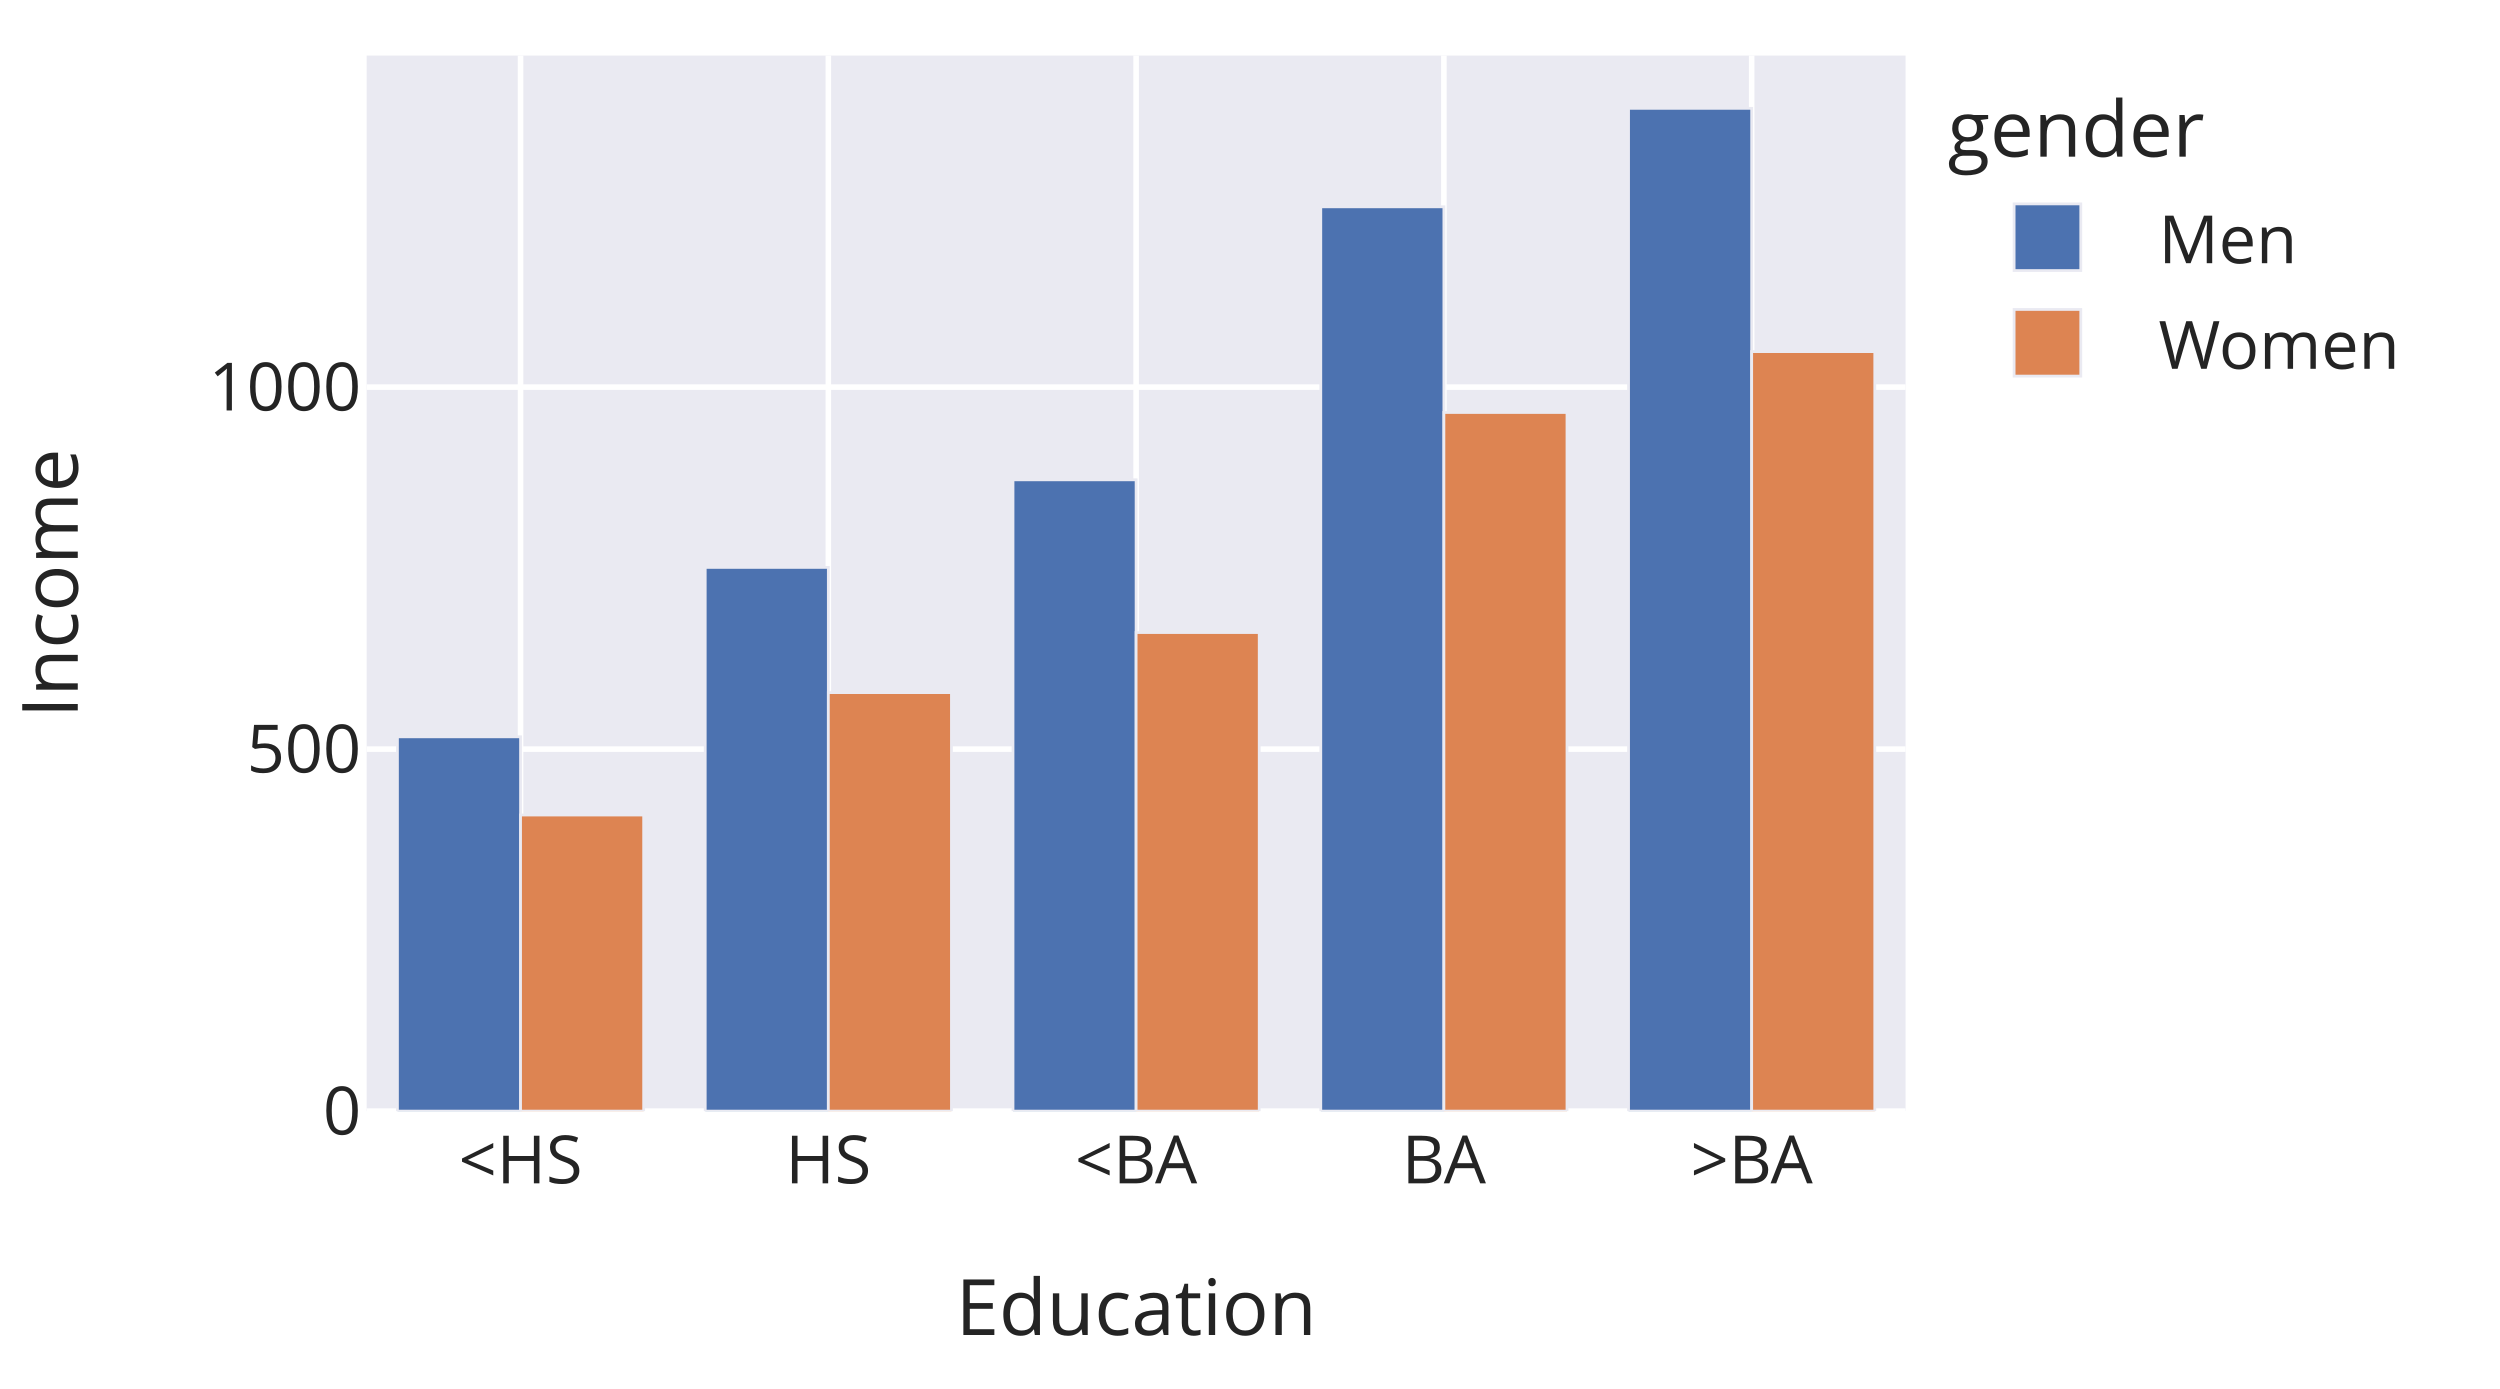
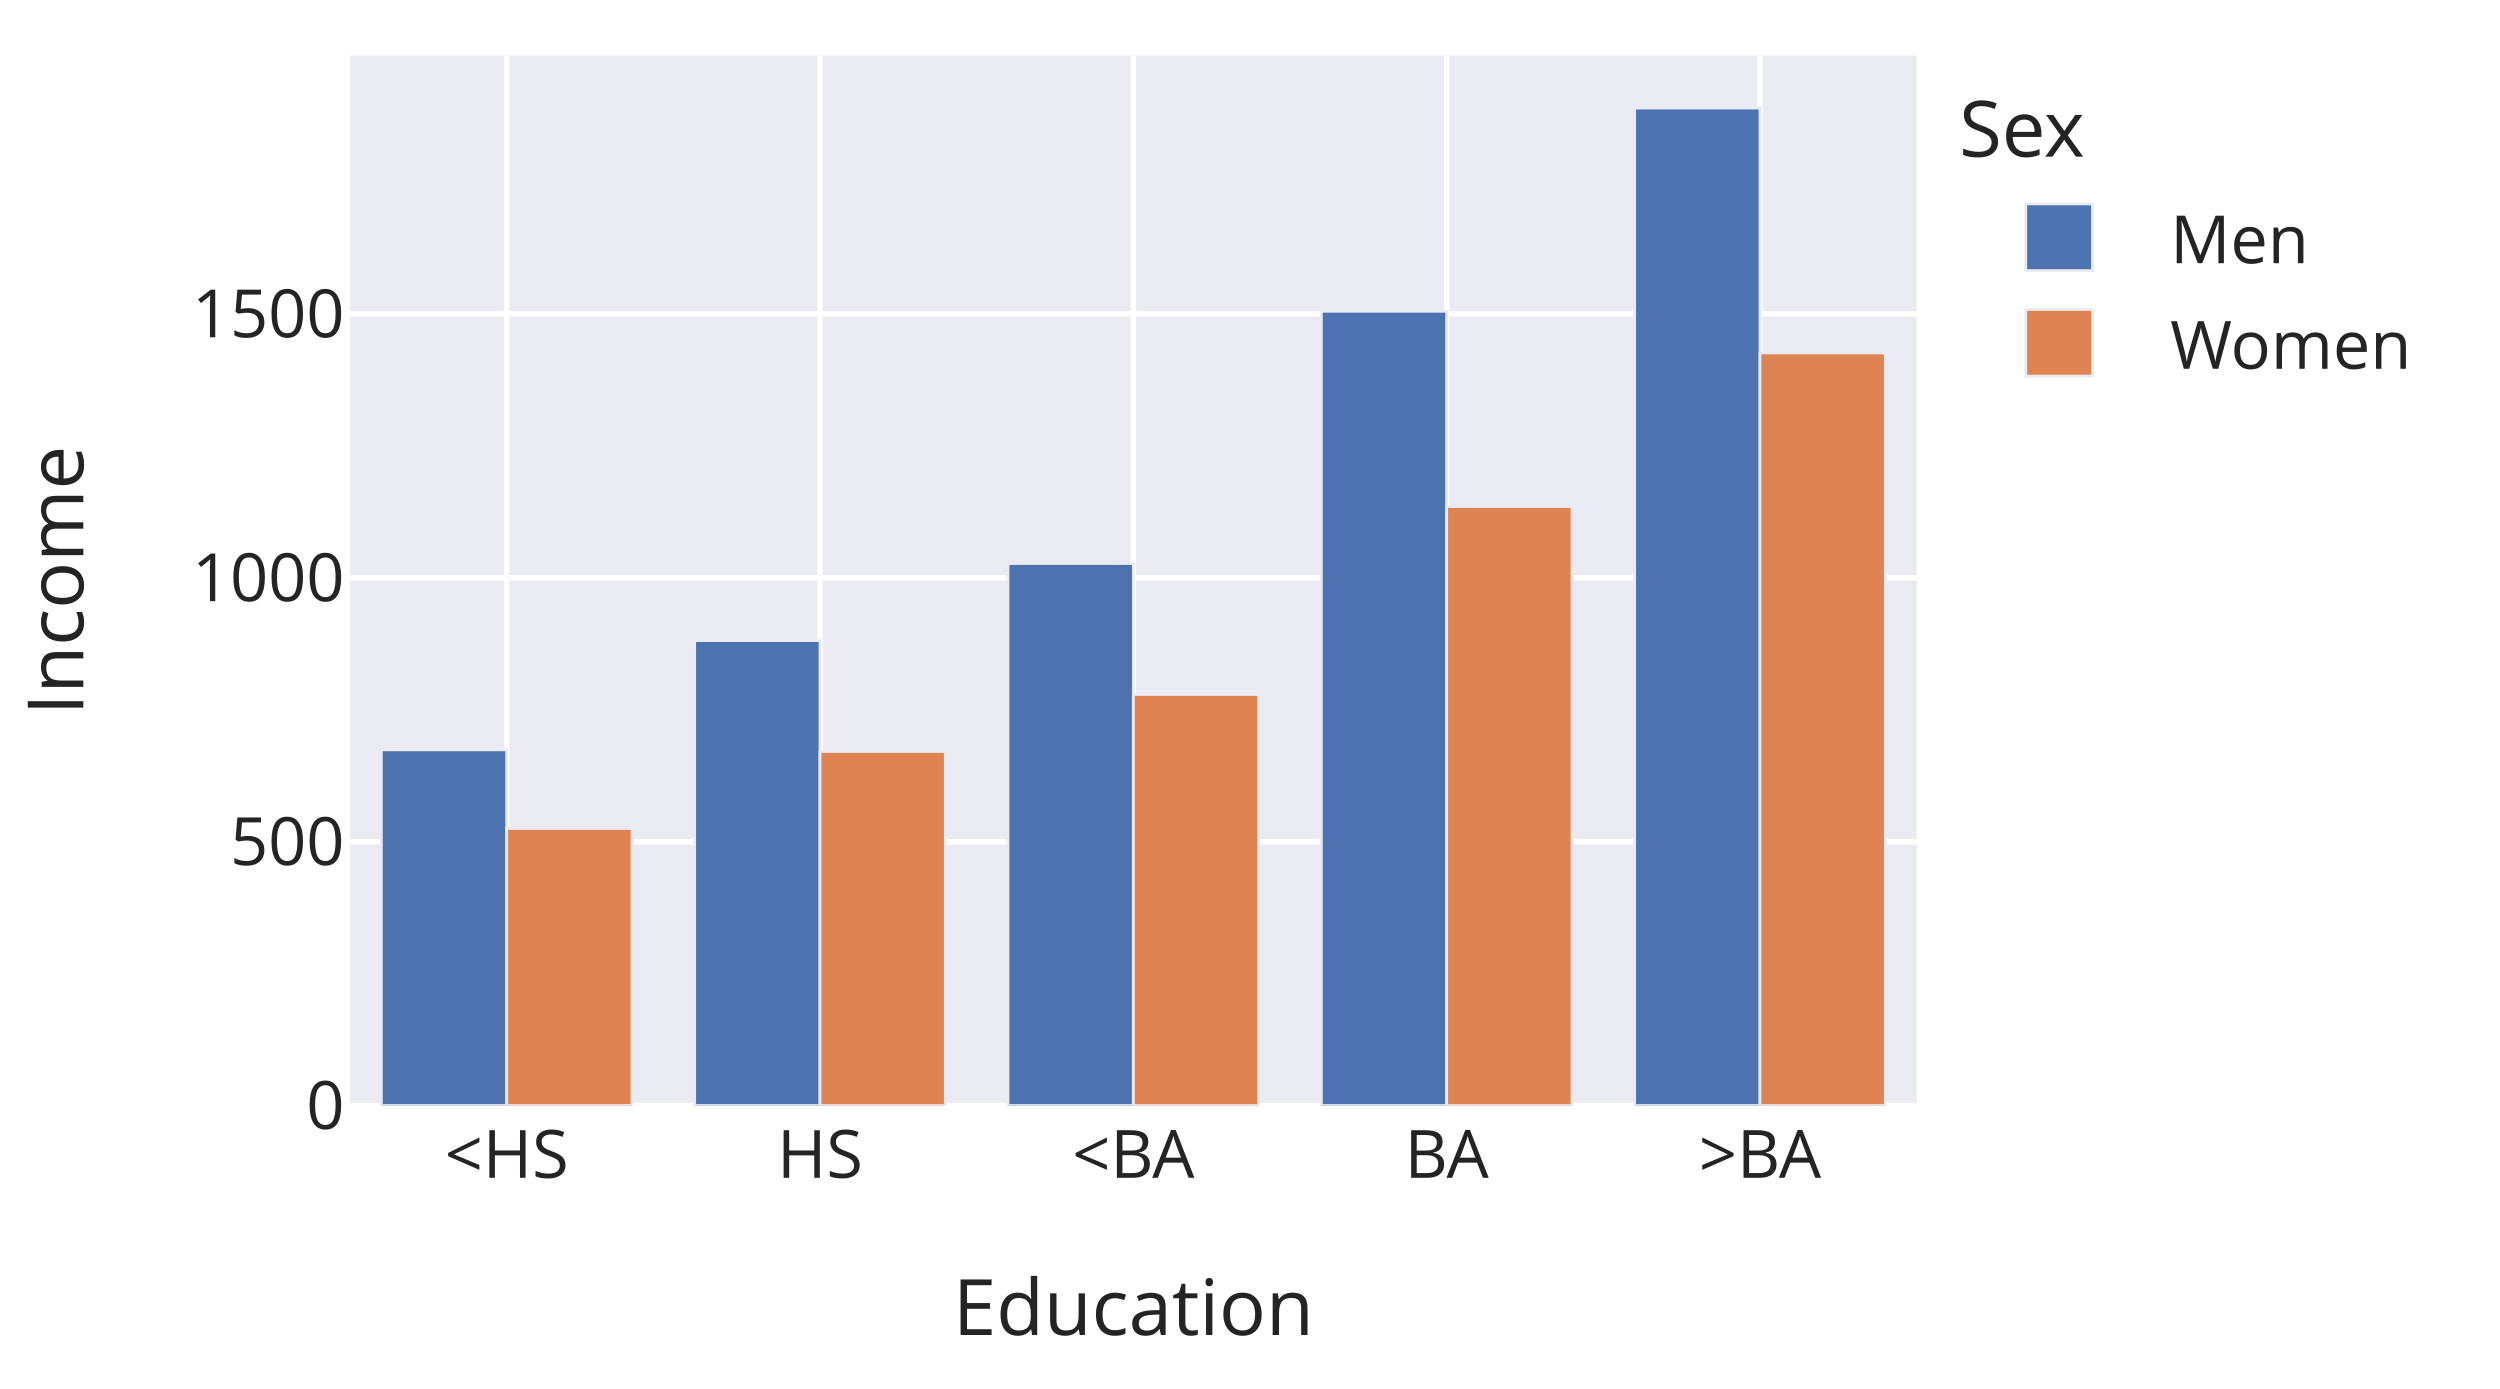
<svg xmlns="http://www.w3.org/2000/svg" class="main-svg" width="450" height="250" style="" viewBox="0 0 450 250">
  <rect x="0" y="0" width="450" height="250" style="fill: rgb(255, 255, 255); fill-opacity: 1;" />
-   <defs id="defs-91a241">
+   <defs id="defs-a7a8b3">
    <g class="clips">
-       <clipPath id="clip91a241xyplot" class="plotclip">
-         <rect width="277" height="190" />
-       </clipPath>
-       <clipPath class="axesclip" id="clip91a241x">
-         <rect x="66" y="0" width="277" height="250" />
-       </clipPath>
-       <clipPath class="axesclip" id="clip91a241y">
-         <rect x="0" y="10" width="450" height="190" />
-       </clipPath>
-       <clipPath class="axesclip" id="clip91a241xy">
-         <rect x="66" y="10" width="277" height="190" />
+       <clipPath id="clipa7a8b3xyplot" class="plotclip">
+         <rect width="282" height="189" />
+       </clipPath>
+       <clipPath class="axesclip" id="clipa7a8b3x">
+         <rect x="63" y="0" width="282" height="250" />
+       </clipPath>
+       <clipPath class="axesclip" id="clipa7a8b3y">
+         <rect x="0" y="10" width="450" height="189" />
+       </clipPath>
+       <clipPath class="axesclip" id="clipa7a8b3xy">
+         <rect x="63" y="10" width="282" height="189" />
      </clipPath>
    </g>
    <g class="gradients" />
    <g class="patterns" />
  </defs>
  <g class="bglayer">
-     <rect class="bg" x="66" y="10" width="277" height="190" style="fill: rgb(234, 234, 242); fill-opacity: 1; stroke-width: 0;" />
+     <rect class="bg" x="63" y="10" width="282" height="189" style="fill: rgb(234, 234, 242); fill-opacity: 1; stroke-width: 0;" />
  </g>
  <g class="layer-below">
    <g class="imagelayer" />
    <g class="shapelayer" />
  </g>
  <g class="cartesianlayer">
    <g class="subplot xy">
      <g class="layer-subplot">
        <g class="shapelayer" />
        <g class="imagelayer" />
      </g>
      <g class="gridlayer">
        <g class="x">
-           <path class="xgrid crisp" transform="translate(93.7,0)" d="M0,10v190" style="stroke: rgb(255, 255, 255); stroke-opacity: 1; stroke-width: 1px;" />
-           <path class="xgrid crisp" transform="translate(149.1,0)" d="M0,10v190" style="stroke: rgb(255, 255, 255); stroke-opacity: 1; stroke-width: 1px;" />
-           <path class="xgrid crisp" transform="translate(204.5,0)" d="M0,10v190" style="stroke: rgb(255, 255, 255); stroke-opacity: 1; stroke-width: 1px;" />
-           <path class="xgrid crisp" transform="translate(259.9,0)" d="M0,10v190" style="stroke: rgb(255, 255, 255); stroke-opacity: 1; stroke-width: 1px;" />
-           <path class="xgrid crisp" transform="translate(315.3,0)" d="M0,10v190" style="stroke: rgb(255, 255, 255); stroke-opacity: 1; stroke-width: 1px;" />
+           <path class="xgrid crisp" transform="translate(91.2,0)" d="M0,10v189" style="stroke: rgb(255, 255, 255); stroke-opacity: 1; stroke-width: 1px;" />
+           <path class="xgrid crisp" transform="translate(147.6,0)" d="M0,10v189" style="stroke: rgb(255, 255, 255); stroke-opacity: 1; stroke-width: 1px;" />
+           <path class="xgrid crisp" transform="translate(204,0)" d="M0,10v189" style="stroke: rgb(255, 255, 255); stroke-opacity: 1; stroke-width: 1px;" />
+           <path class="xgrid crisp" transform="translate(260.4,0)" d="M0,10v189" style="stroke: rgb(255, 255, 255); stroke-opacity: 1; stroke-width: 1px;" />
+           <path class="xgrid crisp" transform="translate(316.8,0)" d="M0,10v189" style="stroke: rgb(255, 255, 255); stroke-opacity: 1; stroke-width: 1px;" />
        </g>
        <g class="y">
-           <path class="ygrid crisp" transform="translate(0,134.84)" d="M66,0h277" style="stroke: rgb(255, 255, 255); stroke-opacity: 1; stroke-width: 1px;" />
-           <path class="ygrid crisp" transform="translate(0,69.68)" d="M66,0h277" style="stroke: rgb(255, 255, 255); stroke-opacity: 1; stroke-width: 1px;" />
+           <path class="ygrid crisp" transform="translate(0,151.5)" d="M63,0h282" style="stroke: rgb(255, 255, 255); stroke-opacity: 1; stroke-width: 1px;" />
+           <path class="ygrid crisp" transform="translate(0,104)" d="M63,0h282" style="stroke: rgb(255, 255, 255); stroke-opacity: 1; stroke-width: 1px;" />
+           <path class="ygrid crisp" transform="translate(0,56.5)" d="M63,0h282" style="stroke: rgb(255, 255, 255); stroke-opacity: 1; stroke-width: 1px;" />
        </g>
      </g>
      <g class="zerolinelayer">
-         <path class="yzl zl crisp" transform="translate(0,200)" d="M66,0h277" style="stroke: rgb(255, 255, 255); stroke-opacity: 1; stroke-width: 1px;" />
+         <path class="yzl zl crisp" transform="translate(0,199)" d="M63,0h282" style="stroke: rgb(255, 255, 255); stroke-opacity: 1; stroke-width: 1px;" />
      </g>
      <path class="xlines-below" />
      <path class="ylines-below" />
      <g class="overlines-below" />
      <g class="xaxislayer-below" />
      <g class="yaxislayer-below" />
      <g class="overaxes-below" />
-       <g class="plot" transform="translate(66,10)" clip-path="url(#clip91a241xyplot)">
+       <g class="plot" transform="translate(63,10)" clip-path="url(#clipa7a8b3xyplot)">
        <g class="barlayer mlayer">
          <g class="trace bars" style="opacity: 1;">
            <g class="points">
              <g class="point">
-                 <path d="M5.54,190V122.62H27.7V190Z" style="vector-effect: non-scaling-stroke; opacity: 1; stroke-width: 0.5px; fill: rgb(76, 114, 176); fill-opacity: 1; stroke: rgb(234, 234, 242); stroke-opacity: 1;" />
-               </g>
-               <g class="point">
-                 <path d="M60.94,190V92.13H83.1V190Z" style="vector-effect: non-scaling-stroke; opacity: 1; stroke-width: 0.5px; fill: rgb(76, 114, 176); fill-opacity: 1; stroke: rgb(234, 234, 242); stroke-opacity: 1;" />
-               </g>
-               <g class="point">
-                 <path d="M116.34,190V76.36H138.5V190Z" style="vector-effect: non-scaling-stroke; opacity: 1; stroke-width: 0.5px; fill: rgb(76, 114, 176); fill-opacity: 1; stroke: rgb(234, 234, 242); stroke-opacity: 1;" />
-               </g>
-               <g class="point">
-                 <path d="M171.74,190V27.22H193.9V190Z" style="vector-effect: non-scaling-stroke; opacity: 1; stroke-width: 0.5px; fill: rgb(76, 114, 176); fill-opacity: 1; stroke: rgb(234, 234, 242); stroke-opacity: 1;" />
-               </g>
-               <g class="point">
-                 <path d="M227.14,190V9.5H249.3V190Z" style="vector-effect: non-scaling-stroke; opacity: 1; stroke-width: 0.5px; fill: rgb(76, 114, 176); fill-opacity: 1; stroke: rgb(234, 234, 242); stroke-opacity: 1;" />
+                 <path d="M5.64,189V124.97H28.2V189Z" style="vector-effect: non-scaling-stroke; opacity: 1; stroke-width: 0.5px; fill: rgb(76, 114, 176); fill-opacity: 1; stroke: rgb(234, 234, 242); stroke-opacity: 1;" />
+               </g>
+               <g class="point">
+                 <path d="M62.04,189V105.31H84.6V189Z" style="vector-effect: non-scaling-stroke; opacity: 1; stroke-width: 0.5px; fill: rgb(76, 114, 176); fill-opacity: 1; stroke: rgb(234, 234, 242); stroke-opacity: 1;" />
+               </g>
+               <g class="point">
+                 <path d="M118.44,189V91.44H141V189Z" style="vector-effect: non-scaling-stroke; opacity: 1; stroke-width: 0.5px; fill: rgb(76, 114, 176); fill-opacity: 1; stroke: rgb(234, 234, 242); stroke-opacity: 1;" />
+               </g>
+               <g class="point">
+                 <path d="M174.84,189V46.03H197.4V189Z" style="vector-effect: non-scaling-stroke; opacity: 1; stroke-width: 0.5px; fill: rgb(76, 114, 176); fill-opacity: 1; stroke: rgb(234, 234, 242); stroke-opacity: 1;" />
+               </g>
+               <g class="point">
+                 <path d="M231.24,189V9.45H253.8V189Z" style="vector-effect: non-scaling-stroke; opacity: 1; stroke-width: 0.5px; fill: rgb(76, 114, 176); fill-opacity: 1; stroke: rgb(234, 234, 242); stroke-opacity: 1;" />
              </g>
            </g>
          </g>
          <g class="trace bars" style="opacity: 1;">
            <g class="points">
              <g class="point">
-                 <path d="M27.7,190V136.7H49.86V190Z" style="vector-effect: non-scaling-stroke; opacity: 1; stroke-width: 0.5px; fill: rgb(221, 132, 82); fill-opacity: 1; stroke: rgb(234, 234, 242); stroke-opacity: 1;" />
-               </g>
-               <g class="point">
-                 <path d="M83.1,190V114.67H105.26V190Z" style="vector-effect: non-scaling-stroke; opacity: 1; stroke-width: 0.5px; fill: rgb(221, 132, 82); fill-opacity: 1; stroke: rgb(234, 234, 242); stroke-opacity: 1;" />
-               </g>
-               <g class="point">
-                 <path d="M138.5,190V103.86H160.66V190Z" style="vector-effect: non-scaling-stroke; opacity: 1; stroke-width: 0.5px; fill: rgb(221, 132, 82); fill-opacity: 1; stroke: rgb(234, 234, 242); stroke-opacity: 1;" />
-               </g>
-               <g class="point">
-                 <path d="M193.9,190V64.24H216.06V190Z" style="vector-effect: non-scaling-stroke; opacity: 1; stroke-width: 0.5px; fill: rgb(221, 132, 82); fill-opacity: 1; stroke: rgb(234, 234, 242); stroke-opacity: 1;" />
-               </g>
-               <g class="point">
-                 <path d="M249.3,190V53.29H271.46V190Z" style="vector-effect: non-scaling-stroke; opacity: 1; stroke-width: 0.5px; fill: rgb(221, 132, 82); fill-opacity: 1; stroke: rgb(234, 234, 242); stroke-opacity: 1;" />
+                 <path d="M28.2,189V139.13H50.76V189Z" style="vector-effect: non-scaling-stroke; opacity: 1; stroke-width: 0.5px; fill: rgb(221, 132, 82); fill-opacity: 1; stroke: rgb(234, 234, 242); stroke-opacity: 1;" />
+               </g>
+               <g class="point">
+                 <path d="M84.6,189V125.26H107.16V189Z" style="vector-effect: non-scaling-stroke; opacity: 1; stroke-width: 0.5px; fill: rgb(221, 132, 82); fill-opacity: 1; stroke: rgb(234, 234, 242); stroke-opacity: 1;" />
+               </g>
+               <g class="point">
+                 <path d="M141,189V115H163.56V189Z" style="vector-effect: non-scaling-stroke; opacity: 1; stroke-width: 0.5px; fill: rgb(221, 132, 82); fill-opacity: 1; stroke: rgb(234, 234, 242); stroke-opacity: 1;" />
+               </g>
+               <g class="point">
+                 <path d="M197.4,189V81.18H219.96V189Z" style="vector-effect: non-scaling-stroke; opacity: 1; stroke-width: 0.5px; fill: rgb(221, 132, 82); fill-opacity: 1; stroke: rgb(234, 234, 242); stroke-opacity: 1;" />
+               </g>
+               <g class="point">
+                 <path d="M253.8,189V53.53H276.36V189Z" style="vector-effect: non-scaling-stroke; opacity: 1; stroke-width: 0.5px; fill: rgb(221, 132, 82); fill-opacity: 1; stroke: rgb(234, 234, 242); stroke-opacity: 1;" />
              </g>
            </g>
          </g>
        </g>
      </g>
      <g class="overplot" />
      <path class="xlines-above crisp" d="M0,0" style="fill: none;" />
      <path class="ylines-above crisp" d="M0,0" style="fill: none;" />
      <g class="overlines-above" />
      <g class="xaxislayer-above">
        <g class="xtick">
-           <text text-anchor="middle" x="0" y="213" transform="translate(93.7,0)" style="font-family: 'Open Sans', verdana, arial, sans-serif; font-size: 12px; fill: rgb(36, 36, 36); fill-opacity: 1; white-space: pre; opacity: 1;">&lt;HS</text>
-         </g>
-         <g class="xtick">
-           <text text-anchor="middle" x="0" y="213" transform="translate(149.1,0)" style="font-family: 'Open Sans', verdana, arial, sans-serif; font-size: 12px; fill: rgb(36, 36, 36); fill-opacity: 1; white-space: pre; opacity: 1;">HS</text>
-         </g>
-         <g class="xtick">
-           <text text-anchor="middle" x="0" y="213" transform="translate(204.5,0)" style="font-family: 'Open Sans', verdana, arial, sans-serif; font-size: 12px; fill: rgb(36, 36, 36); fill-opacity: 1; white-space: pre; opacity: 1;">&lt;BA</text>
-         </g>
-         <g class="xtick">
-           <text text-anchor="middle" x="0" y="213" transform="translate(259.9,0)" style="font-family: 'Open Sans', verdana, arial, sans-serif; font-size: 12px; fill: rgb(36, 36, 36); fill-opacity: 1; white-space: pre; opacity: 1;">BA</text>
-         </g>
-         <g class="xtick">
-           <text text-anchor="middle" x="0" y="213" transform="translate(315.3,0)" style="font-family: 'Open Sans', verdana, arial, sans-serif; font-size: 12px; fill: rgb(36, 36, 36); fill-opacity: 1; white-space: pre; opacity: 1;">&gt;BA</text>
+           <text text-anchor="middle" x="0" y="212" transform="translate(91.2,0)" style="font-family: 'Open Sans', verdana, arial, sans-serif; font-size: 12px; fill: rgb(36, 36, 36); fill-opacity: 1; white-space: pre; opacity: 1;">&lt;HS</text>
+         </g>
+         <g class="xtick">
+           <text text-anchor="middle" x="0" y="212" transform="translate(147.6,0)" style="font-family: 'Open Sans', verdana, arial, sans-serif; font-size: 12px; fill: rgb(36, 36, 36); fill-opacity: 1; white-space: pre; opacity: 1;">HS</text>
+         </g>
+         <g class="xtick">
+           <text text-anchor="middle" x="0" y="212" transform="translate(204,0)" style="font-family: 'Open Sans', verdana, arial, sans-serif; font-size: 12px; fill: rgb(36, 36, 36); fill-opacity: 1; white-space: pre; opacity: 1;">&lt;BA</text>
+         </g>
+         <g class="xtick">
+           <text text-anchor="middle" x="0" y="212" transform="translate(260.4,0)" style="font-family: 'Open Sans', verdana, arial, sans-serif; font-size: 12px; fill: rgb(36, 36, 36); fill-opacity: 1; white-space: pre; opacity: 1;">BA</text>
+         </g>
+         <g class="xtick">
+           <text text-anchor="middle" x="0" y="212" transform="translate(316.8,0)" style="font-family: 'Open Sans', verdana, arial, sans-serif; font-size: 12px; fill: rgb(36, 36, 36); fill-opacity: 1; white-space: pre; opacity: 1;">&gt;BA</text>
        </g>
      </g>
      <g class="yaxislayer-above">
        <g class="ytick">
-           <text text-anchor="end" x="65" y="4.2" transform="translate(0,200)" style="font-family: 'Open Sans', verdana, arial, sans-serif; font-size: 12px; fill: rgb(36, 36, 36); fill-opacity: 1; white-space: pre; opacity: 1;">0</text>
-         </g>
-         <g class="ytick">
-           <text text-anchor="end" x="65" y="4.2" style="font-family: 'Open Sans', verdana, arial, sans-serif; font-size: 12px; fill: rgb(36, 36, 36); fill-opacity: 1; white-space: pre; opacity: 1;" transform="translate(0,134.84)">500</text>
-         </g>
-         <g class="ytick">
-           <text text-anchor="end" x="65" y="4.2" style="font-family: 'Open Sans', verdana, arial, sans-serif; font-size: 12px; fill: rgb(36, 36, 36); fill-opacity: 1; white-space: pre; opacity: 1;" transform="translate(0,69.68)">1000</text>
+           <text text-anchor="end" x="62" y="4.2" transform="translate(0,199)" style="font-family: 'Open Sans', verdana, arial, sans-serif; font-size: 12px; fill: rgb(36, 36, 36); fill-opacity: 1; white-space: pre; opacity: 1;">0</text>
+         </g>
+         <g class="ytick">
+           <text text-anchor="end" x="62" y="4.2" style="font-family: 'Open Sans', verdana, arial, sans-serif; font-size: 12px; fill: rgb(36, 36, 36); fill-opacity: 1; white-space: pre; opacity: 1;" transform="translate(0,151.5)">500</text>
+         </g>
+         <g class="ytick">
+           <text text-anchor="end" x="62" y="4.2" style="font-family: 'Open Sans', verdana, arial, sans-serif; font-size: 12px; fill: rgb(36, 36, 36); fill-opacity: 1; white-space: pre; opacity: 1;" transform="translate(0,104)">1000</text>
+         </g>
+         <g class="ytick">
+           <text text-anchor="end" x="62" y="4.2" style="font-family: 'Open Sans', verdana, arial, sans-serif; font-size: 12px; fill: rgb(36, 36, 36); fill-opacity: 1; white-space: pre; opacity: 1;" transform="translate(0,56.5)">1500</text>
        </g>
      </g>
      <g class="overaxes-above" />
    </g>
  </g>
  <g class="polarlayer" />
  <g class="smithlayer" />
  <g class="ternarylayer" />
  <g class="geolayer" />
  <g class="funnelarealayer" />
  <g class="pielayer" />
  <g class="iciclelayer" />
  <g class="treemaplayer" />
  <g class="sunburstlayer" />
  <g class="glimages" />
-   <defs id="topdefs-91a241">
+   <defs id="topdefs-a7a8b3">
    <g class="clips" />
-     <clipPath id="legend91a241">
-       <rect width="91" height="67" x="0" y="0" />
+     <clipPath id="legenda7a8b3">
+       <rect width="89" height="67" x="0" y="0" />
    </clipPath>
  </defs>
  <g class="layer-above">
    <g class="imagelayer" />
    <g class="shapelayer" />
  </g>
  <g class="infolayer">
-     <g class="legend" pointer-events="all" transform="translate(348.54,10)">
-       <rect class="bg" shape-rendering="crispEdges" width="91" height="67" x="0" y="0" style="stroke: rgb(68, 68, 68); stroke-opacity: 1; fill: rgb(255, 255, 255); fill-opacity: 1; stroke-width: 0px;" />
-       <g class="scrollbox" transform="" clip-path="url(#legend91a241)">
-         <text class="legendtitletext" text-anchor="start" x="2" y="18.2" style="font-family: 'Open Sans', verdana, arial, sans-serif; font-size: 14px; fill: rgb(36, 36, 36); fill-opacity: 1; white-space: pre;">gender</text>
+     <g class="legend" pointer-events="all" transform="translate(350.64,10)">
+       <rect class="bg" shape-rendering="crispEdges" width="89" height="67" x="0" y="0" style="stroke: rgb(68, 68, 68); stroke-opacity: 1; fill: rgb(255, 255, 255); fill-opacity: 1; stroke-width: 0px;" />
+       <g class="scrollbox" transform="" clip-path="url(#legenda7a8b3)">
+         <text class="legendtitletext" text-anchor="start" x="2" y="18.2" style="font-family: 'Open Sans', verdana, arial, sans-serif; font-size: 14px; fill: rgb(36, 36, 36); fill-opacity: 1; white-space: pre;">Sex</text>
        <g class="groups" transform="">
          <g class="traces" transform="translate(0,32.7)" style="opacity: 1;">
            <text class="legendtext" text-anchor="start" x="40" y="4.68" style="font-family: 'Open Sans', verdana, arial, sans-serif; font-size: 12px; fill: rgb(36, 36, 36); fill-opacity: 1; white-space: pre;">Men</text>
            <g class="layers" style="opacity: 1;">
              <g class="legendfill" />
              <g class="legendlines" />
              <g class="legendsymbols">
                <g class="legendpoints">
                  <path class="legendundefined" d="M6,6H-6V-6H6Z" transform="translate(20,0)" style="stroke-width: 0.5px; fill: rgb(76, 114, 176); fill-opacity: 1; stroke: rgb(234, 234, 242); stroke-opacity: 1;" />
                </g>
              </g>
            </g>
-             <rect class="legendtoggle" x="0" y="-9.5" width="85.562" height="19" style="fill: rgb(0, 0, 0); fill-opacity: 0;" />
+             <rect class="legendtoggle" x="0" y="-9.5" width="83.625" height="19" style="fill: rgb(0, 0, 0); fill-opacity: 0;" />
          </g>
        </g>
        <g class="groups" transform="">
          <g class="traces" transform="translate(0,51.7)" style="opacity: 1;">
            <text class="legendtext" text-anchor="start" x="40" y="4.68" style="font-family: 'Open Sans', verdana, arial, sans-serif; font-size: 12px; fill: rgb(36, 36, 36); fill-opacity: 1; white-space: pre;">Women</text>
            <g class="layers" style="opacity: 1;">
              <g class="legendfill" />
              <g class="legendlines" />
              <g class="legendsymbols">
                <g class="legendpoints">
                  <path class="legendundefined" d="M6,6H-6V-6H6Z" transform="translate(20,0)" style="stroke-width: 0.5px; fill: rgb(221, 132, 82); fill-opacity: 1; stroke: rgb(234, 234, 242); stroke-opacity: 1;" />
                </g>
              </g>
            </g>
-             <rect class="legendtoggle" x="0" y="-9.5" width="85.562" height="19" style="fill: rgb(0, 0, 0); fill-opacity: 0;" />
+             <rect class="legendtoggle" x="0" y="-9.5" width="83.625" height="19" style="fill: rgb(0, 0, 0); fill-opacity: 0;" />
          </g>
        </g>
      </g>
      <rect class="scrollbar" rx="20" ry="3" width="0" height="0" x="0" y="0" style="fill: rgb(128, 139, 164); fill-opacity: 1;" />
    </g>
    <g class="g-gtitle" />
    <g class="g-xtitle">
-       <text class="xtitle" x="204.5" y="240.3" text-anchor="middle" style="font-family: 'Open Sans', verdana, arial, sans-serif; font-size: 14px; fill: rgb(36, 36, 36); opacity: 1; font-weight: normal; white-space: pre;">Education</text>
-     </g>
-     <g class="g-ytitle" transform="translate(4.31543,0)">
-       <text class="ytitle" transform="rotate(-90,9.684375,105)" x="9.684" y="105" text-anchor="middle" style="font-family: 'Open Sans', verdana, arial, sans-serif; font-size: 14px; fill: rgb(36, 36, 36); opacity: 1; font-weight: normal; white-space: pre;">Income</text>
+       <text class="xtitle" x="204" y="240.3" text-anchor="middle" style="font-family: 'Open Sans', verdana, arial, sans-serif; font-size: 14px; fill: rgb(36, 36, 36); opacity: 1; font-weight: normal; white-space: pre;">Education</text>
+     </g>
+     <g class="g-ytitle" transform="translate(5.25293,0)">
+       <text class="ytitle" transform="rotate(-90,9.746875,104.5)" x="9.747" y="104.5" text-anchor="middle" style="font-family: 'Open Sans', verdana, arial, sans-serif; font-size: 14px; fill: rgb(36, 36, 36); opacity: 1; font-weight: normal; white-space: pre;">Income</text>
    </g>
  </g>
</svg>
